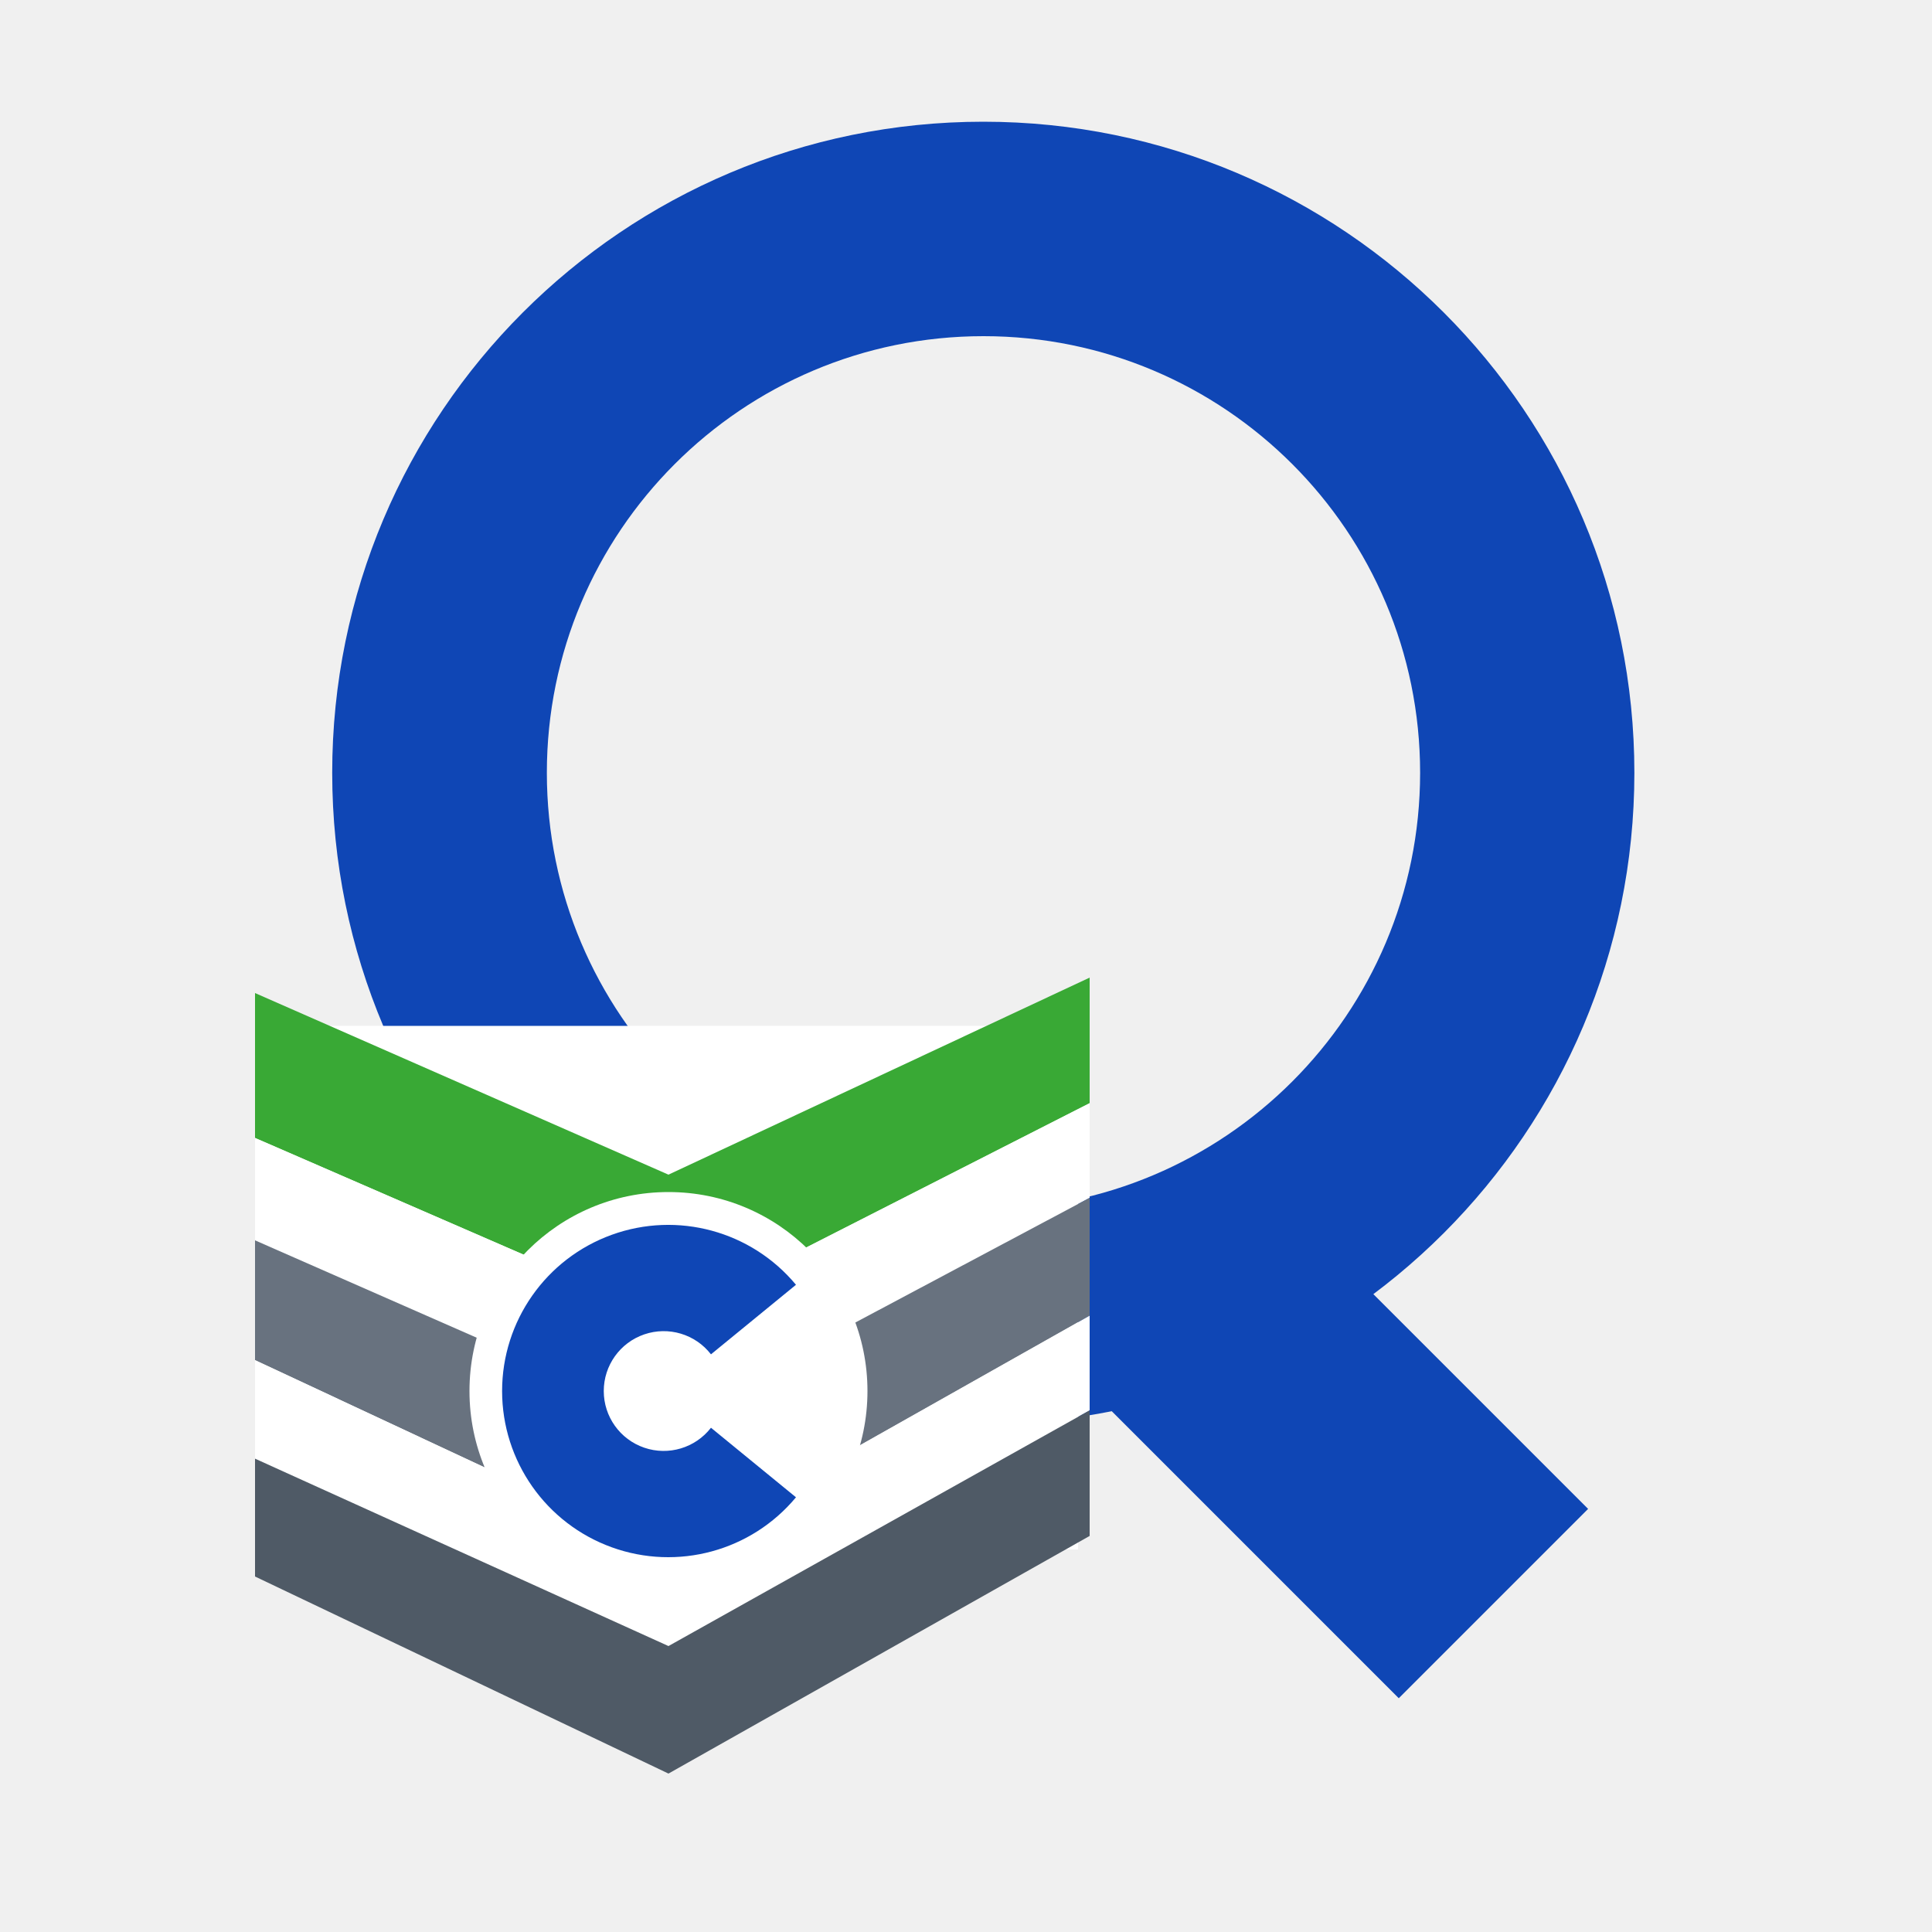
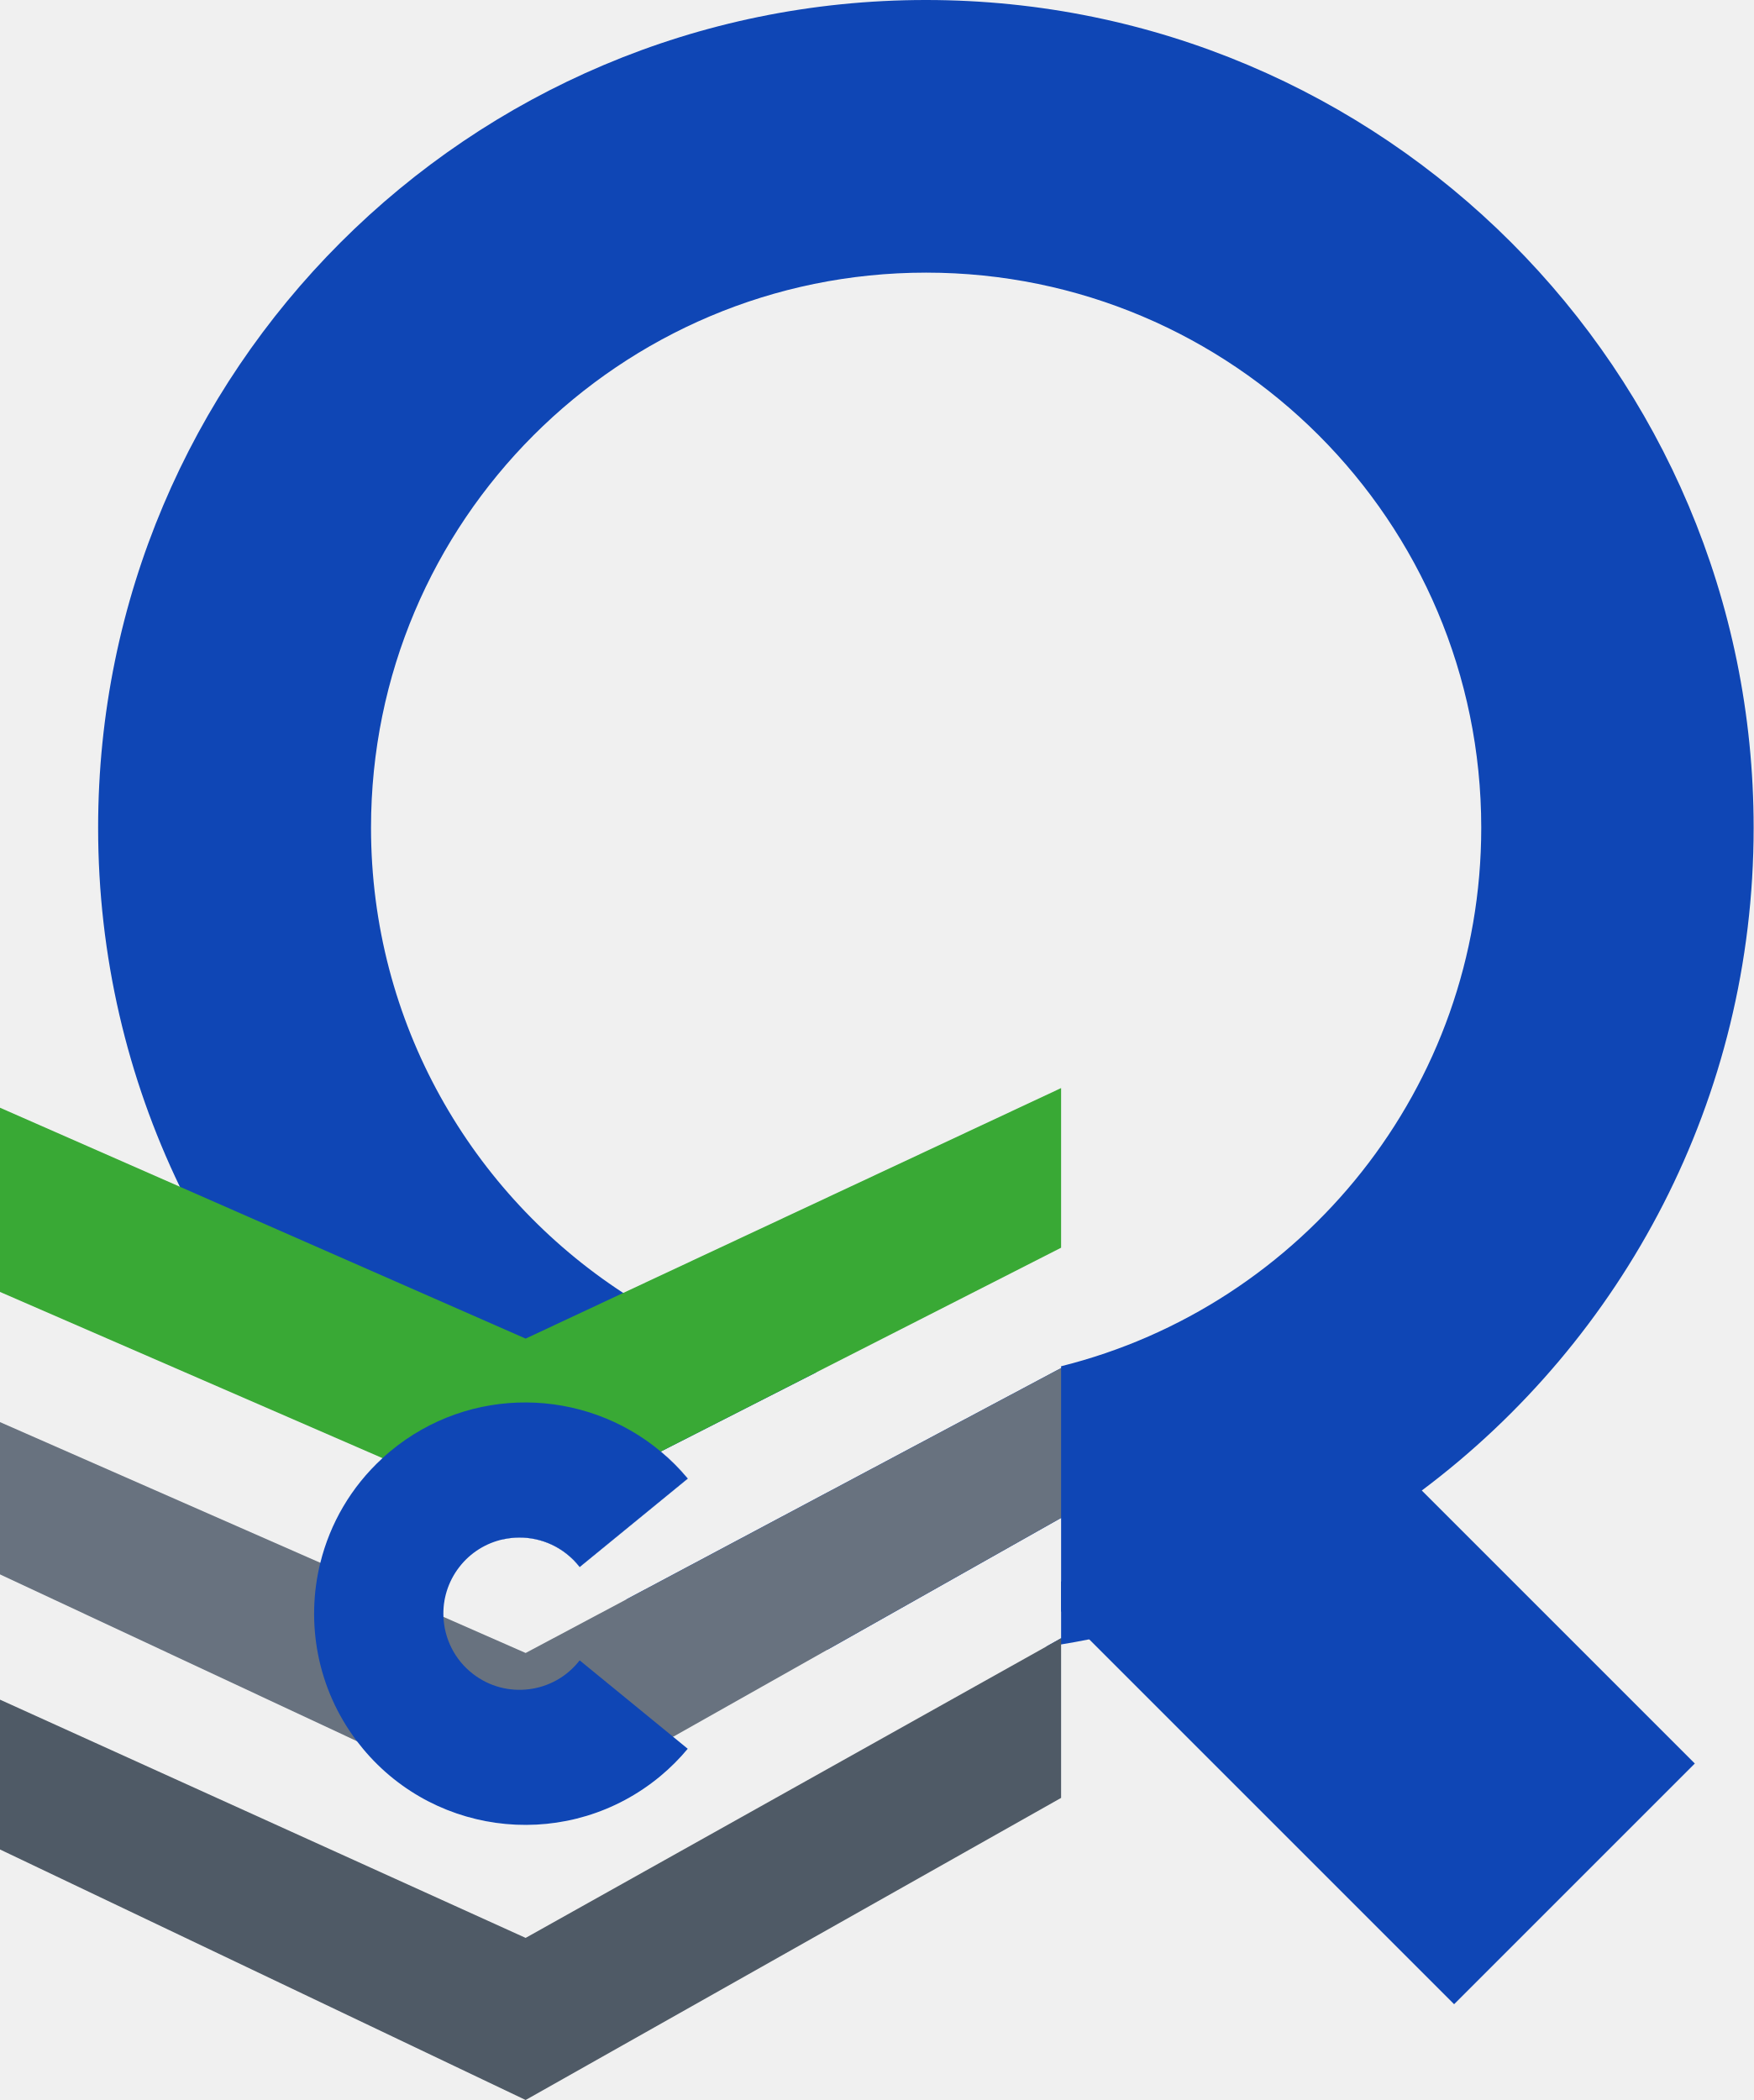
- <svg xmlns="http://www.w3.org/2000/svg" viewBox="0 0 1000 1000" role="img" aria-labelledby="title desc">
+ <svg xmlns="http://www.w3.org/2000/svg" id="Layer_1" version="1.1" viewBox="0 0 713.95 855">
  <defs>
    <style>
-       .blue { fill: #0f46b5; }
-       .green { fill: #39a935; }
-       .gray1 { fill: #68727f; }
-       .gray2 { fill: #4f5a66; }
-       .white { fill: #ffffff; }
+       .st0 {
+         fill-rule: evenodd;
+       }
+ 
+       .st0, .st1 {
+         fill: #0f46b5;
+       }
+ 
+       .st2 {
+         fill: #fff;
+       }
+ 
+       .st3 {
+         fill: #68727f;
+       }
+ 
+       .st4 {
+         fill: #4f5a66;
+       }
+ 
+       .st5 {
+         fill: #39a935;
+       }
    </style>
  </defs>
-   <path class="blue" fill-rule="evenodd" d="     M 509 63     A 337 337 0 1 1 508.9 63     Z     M 509 174     A 226 226 0 1 0 509.1 174     Z" />
-   <path class="blue" d="M 656 615 L 822 781 L 724 879 L 558 713 Z" />
-   <path class="white" d="M 139 531 H 558 V 802 H 139 Z" />
-   <path class="green" d="M 132 514 L 346 608 L 564 506 L 564 571 L 346 682 L 132 589 Z" />
-   <path class="white" d="M 132 589 L 346 682 L 564 571 L 564 620 L 346 736 L 132 642 Z" />
-   <path class="gray1" d="M 132 642 L 346 736 L 564 620 L 564 681 L 346 804 L 132 704 Z" />
-   <path class="white" d="M 132 704 L 346 804 L 564 681 L 564 730 L 346 852 L 132 755 Z" />
-   <path class="gray2" d="M 132 755 L 346 852 L 564 730 L 564 795 L 346 918 L 132 816 Z" />
-   <circle class="white" cx="346" cy="720" r="103" />
-   <path class="blue" d="     M 412 665     A 86 86 0 1 0 412 775     L 368 739     A 31 31 0 1 1 368 701     Z" />
+   <path class="st0" d="M377,0h-.1C190.82.03,39.98,150.87,39.95,336.95c-.01,52.38,11.94,101.98,33.26,146.21,20.24,41.99,48.94,79.15,83.89,109.26,1.49,1.28,2.99,2.56,4.51,3.81,13.53,11.26,27.96,21.47,43.16,30.51,8.69-1.93,18.15-.12,25.74,5.77,2.05,1.59,3.9,3.44,5.49,5.49l44-36c-3.38-4.07-7.07-7.74-10.99-11.01l63.57-32.37c-28.6-5.7-55.25-16.8-78.85-32.21-61.81-40.31-102.66-110.06-102.68-189.36-.03-124.82,101.13-226.02,225.95-226.05h.1c124.78.03,225.92,101.17,225.95,225.95.03,105.88-72.77,194.77-171.05,219.31v.74l-177.07,94.22c25.93,10.08,53.41,17.04,82,20.42l95.07-53.64v49l-6.22,3.48c2.08-.29,4.15-.61,6.22-.96,3.83-.62,7.65-1.32,11.44-2.08,50.02-10.01,96.05-31.09,135.41-60.59,82.01-61.46,135.08-159.43,135.1-269.8C713.98,150.93,563.12.03,377,0Z" />
+   <polygon class="st1" points="690 718 592 816 432 656 432 644 524 552 578.85 606.85 690 718" />
+   <polygon class="st5" points="432 443 432 508 332.58 558.62 269.01 590.99 214 619 161.61 596.23 155.72 593.67 0 526 0 451 73.21 483.16 214 545 253.73 526.41 432 443" />
+   <path class="st2" d="M280,602l-44,36c-1.59-2.05-3.44-3.9-5.49-5.49-7.59-5.89-17.05-7.7-25.74-5.77-6.81,1.51-13.15,5.31-17.76,11.26-4.67,6.03-6.78,13.23-6.47,20.3l-50.13-22.02c3.94-15.91,12.44-30.82,25.31-42.61l5.89,2.56,52.39,22.77,55.01-28.01c3.92,3.27,7.61,6.94,10.99,11.01Z" />
+   <polygon class="st3" points="432 557 432 618 336.93 671.64 274.04 707.12 214 741 145.3 708.9 0 641 0 579 130.41 636.28 180.54 658.3 214 673 254.93 651.22 432 557" />
+   <path class="st2" d="M274.04,707.12l5.96,4.88c-3.36,4.04-7.08,7.76-11.11,11.11-36.52,30.38-90.74,25.4-121.12-11.11-.85-1.02-1.67-2.05-2.47-3.1l68.7,32.1,60.04-33.88Z" />
+   <polygon class="st4" points="432 667 432 732 214 855 0 753 0 692 214 789 425.78 670.48 432 667" />
+   <path class="st1" d="M274.04,707.12l5.96,4.88c-3.36,4.04-7.08,7.76-11.11,11.11-36.52,30.38-90.74,25.4-121.12-11.11-.85-1.02-1.67-2.05-2.47-3.1-16.2-21.39-20.93-48.17-14.89-72.62,3.94-15.91,12.44-30.82,25.31-42.61.45-.43.91-.84,1.38-1.25.59-.52,1.18-1.03,1.79-1.53,32.44-27,78.87-26.07,110.12.1,3.92,3.27,7.61,6.94,10.99,11.01l-44,36c-1.59-2.05-3.44-3.9-5.49-5.49-7.59-5.89-17.05-7.7-25.74-5.77-6.81,1.51-13.15,5.31-17.76,11.26-4.67,6.03-6.78,13.23-6.47,20.3.37,8.79,4.47,17.37,11.97,23.19,13.52,10.5,33,8.04,43.49-5.49l38.04,31.12Z" />
</svg>
